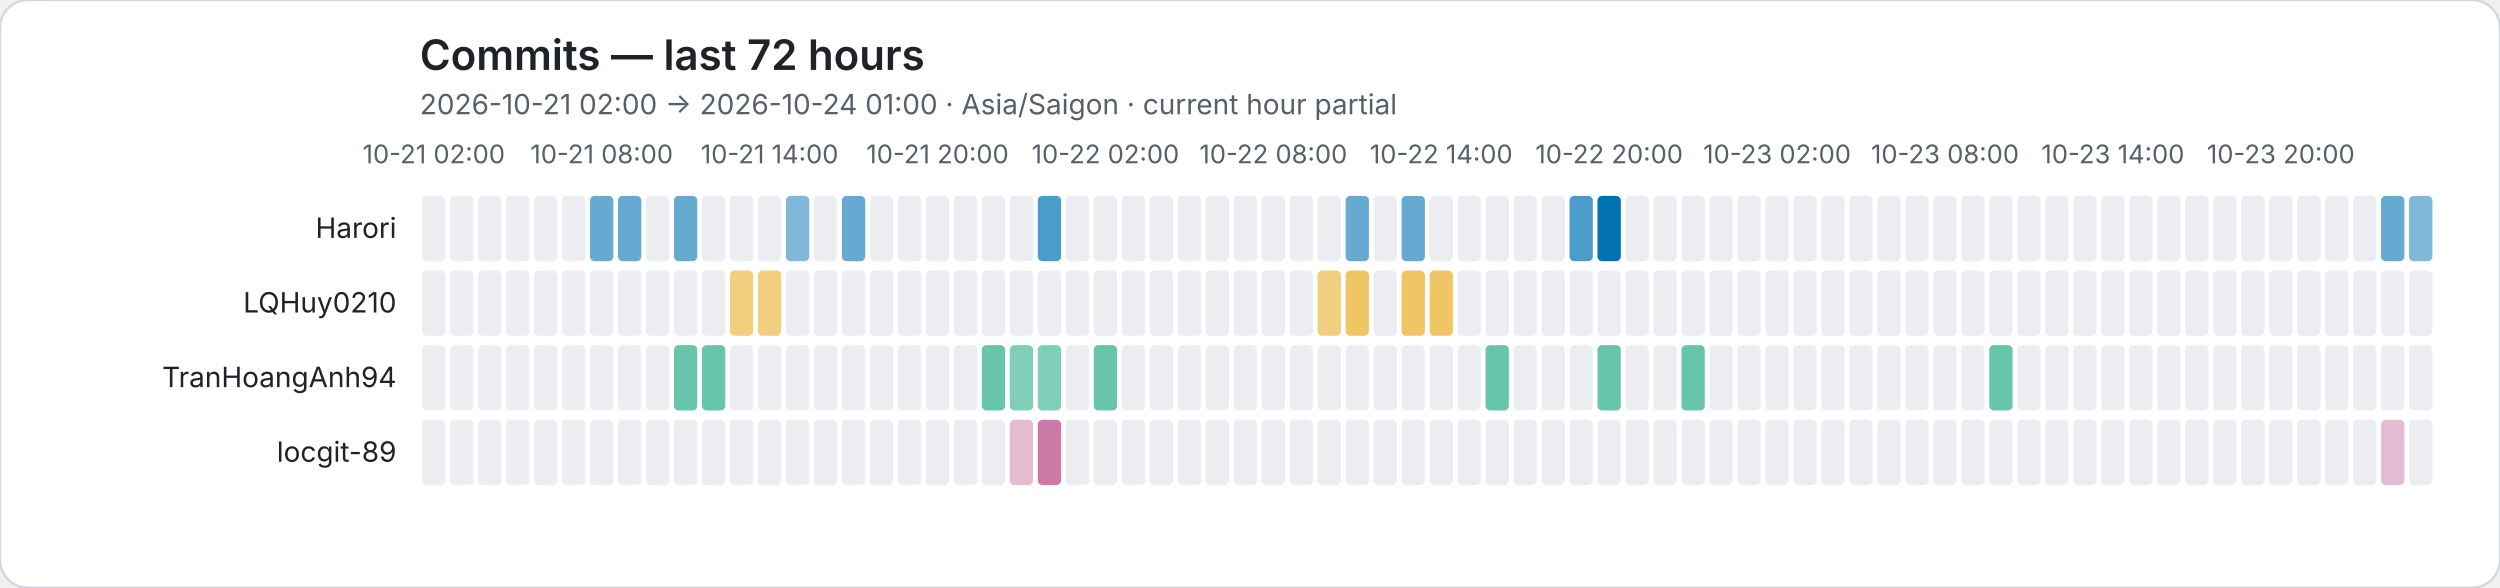
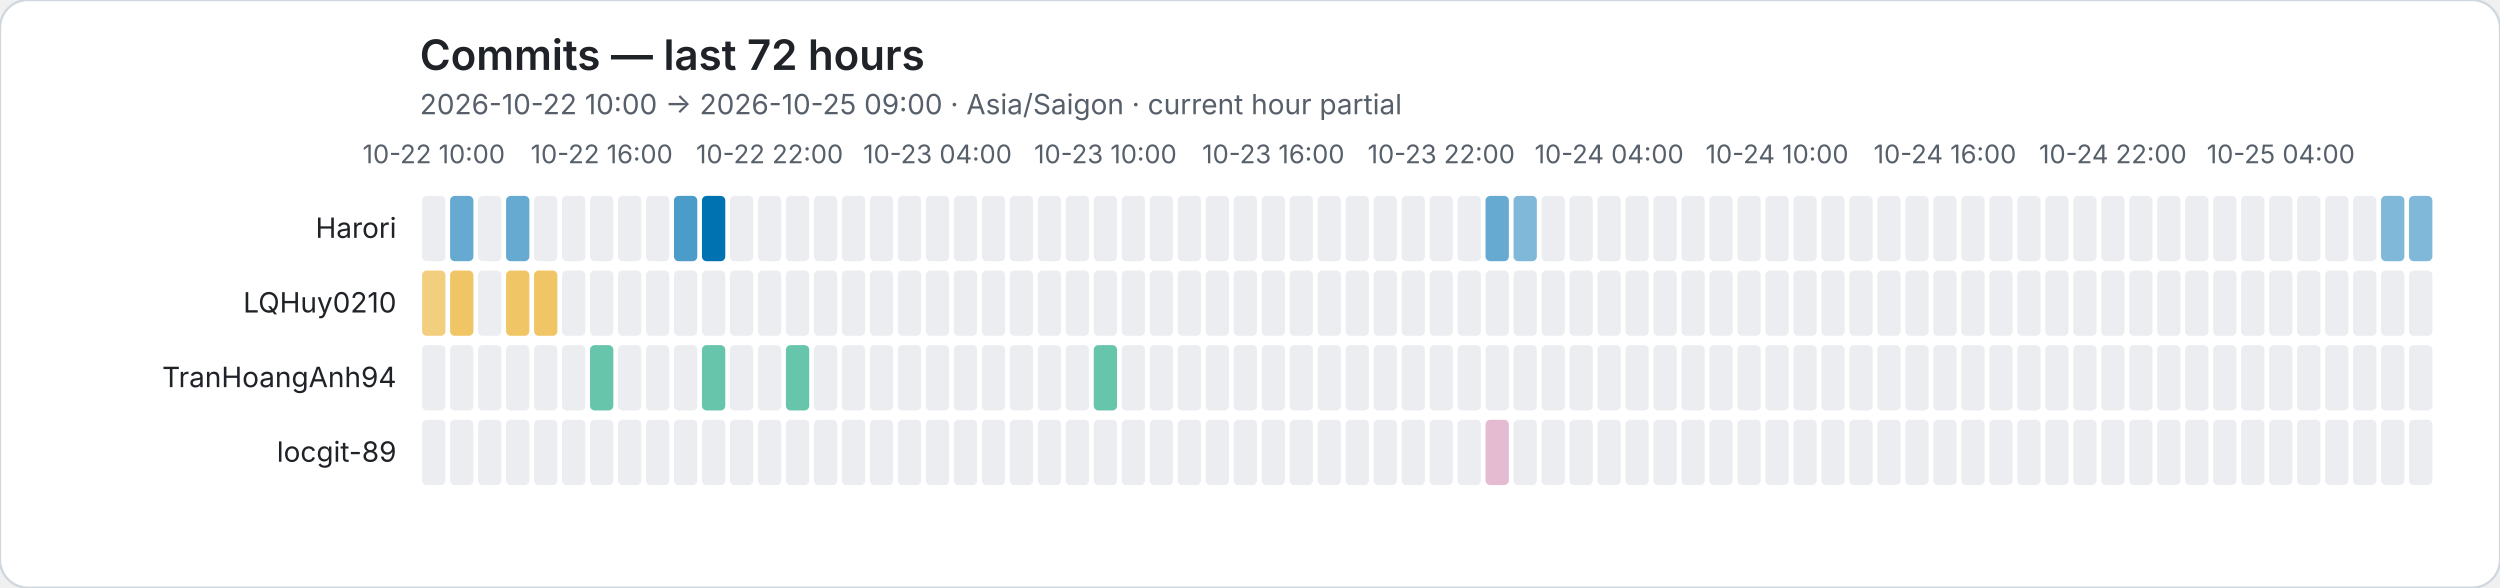
<svg xmlns="http://www.w3.org/2000/svg" role="img" viewBox="0 0 1072 252">
  <rect width="1072" height="252" rx="12" fill="#ffffff" stroke="#d0d7de" />
  <style>text{font-family:system-ui,-apple-system,BlinkMacSystemFont,"Segoe UI",sans-serif}.axis{fill:#57606a;font-size:11px}.heading{fill:#1f2328;font-size:18px;font-weight:600}.subheading{fill:#57606a;font-size:12px}.name{fill:#1f2328;font-size:12px}</style>
  <text class="heading" x="180" y="30">Commits — last 72 hours</text>
-   <text class="subheading" x="180" y="49">2026-10-21 02:00 → 2026-10-24 01:00 · Asia/Saigon · current hour partial</text>
-   <text class="axis" x="186" y="70" text-anchor="middle">10-21 02:00</text>
-   <text class="axis" x="258" y="70" text-anchor="middle">10-21 08:00</text>
-   <text class="axis" x="330" y="70" text-anchor="middle">10-21 14:00</text>
-   <text class="axis" x="402" y="70" text-anchor="middle">10-21 20:00</text>
-   <text class="axis" x="474" y="70" text-anchor="middle">10-22 02:00</text>
-   <text class="axis" x="546" y="70" text-anchor="middle">10-22 08:00</text>
-   <text class="axis" x="618" y="70" text-anchor="middle">10-22 14:00</text>
-   <text class="axis" x="690" y="70" text-anchor="middle">10-22 20:00</text>
-   <text class="axis" x="762" y="70" text-anchor="middle">10-23 02:00</text>
-   <text class="axis" x="834" y="70" text-anchor="middle">10-23 08:00</text>
-   <text class="axis" x="906" y="70" text-anchor="middle">10-23 14:00</text>
-   <text class="axis" x="978" y="70" text-anchor="middle">10-23 20:00</text>
+   <text class="subheading" x="180" y="49">2026-10-22 10:00 → 2026-10-25 09:00 · Asia/Saigon · current hour partial</text>
+   <text class="axis" x="186" y="70" text-anchor="middle">10-22 10:00</text>
+   <text class="axis" x="258" y="70" text-anchor="middle">10-22 16:00</text>
+   <text class="axis" x="330" y="70" text-anchor="middle">10-22 22:00</text>
+   <text class="axis" x="402" y="70" text-anchor="middle">10-23 04:00</text>
+   <text class="axis" x="474" y="70" text-anchor="middle">10-23 10:00</text>
+   <text class="axis" x="546" y="70" text-anchor="middle">10-23 16:00</text>
+   <text class="axis" x="618" y="70" text-anchor="middle">10-23 22:00</text>
+   <text class="axis" x="690" y="70" text-anchor="middle">10-24 04:00</text>
+   <text class="axis" x="762" y="70" text-anchor="middle">10-24 10:00</text>
+   <text class="axis" x="834" y="70" text-anchor="middle">10-24 16:00</text>
+   <text class="axis" x="906" y="70" text-anchor="middle">10-24 22:00</text>
+   <text class="axis" x="978" y="70" text-anchor="middle">10-25 04:00</text>
  <text class="name" x="170" y="102" text-anchor="end">Harori</text>
  <rect data-hour="0" x="181" y="84" width="10" height="28" rx="2" fill="#ebedf0" />
-   <rect data-hour="1" x="193" y="84" width="10" height="28" rx="2" fill="#ebedf0" />
+   <rect data-hour="1" x="193" y="84" width="10" height="28" rx="2" fill="rgba(0, 114, 178, 0.60)" />
  <rect data-hour="2" x="205" y="84" width="10" height="28" rx="2" fill="#ebedf0" />
-   <rect data-hour="3" x="217" y="84" width="10" height="28" rx="2" fill="#ebedf0" />
+   <rect data-hour="3" x="217" y="84" width="10" height="28" rx="2" fill="rgba(0, 114, 178, 0.60)" />
  <rect data-hour="4" x="229" y="84" width="10" height="28" rx="2" fill="#ebedf0" />
  <rect data-hour="5" x="241" y="84" width="10" height="28" rx="2" fill="#ebedf0" />
-   <rect data-hour="6" x="253" y="84" width="10" height="28" rx="2" fill="rgba(0, 114, 178, 0.60)" />
-   <rect data-hour="7" x="265" y="84" width="10" height="28" rx="2" fill="rgba(0, 114, 178, 0.60)" />
+   <rect data-hour="6" x="253" y="84" width="10" height="28" rx="2" fill="#ebedf0" />
+   <rect data-hour="7" x="265" y="84" width="10" height="28" rx="2" fill="#ebedf0" />
  <rect data-hour="8" x="277" y="84" width="10" height="28" rx="2" fill="#ebedf0" />
-   <rect data-hour="9" x="289" y="84" width="10" height="28" rx="2" fill="rgba(0, 114, 178, 0.60)" />
-   <rect data-hour="10" x="301" y="84" width="10" height="28" rx="2" fill="#ebedf0" />
+   <rect data-hour="9" x="289" y="84" width="10" height="28" rx="2" fill="rgba(0, 114, 178, 0.70)" />
+   <rect data-hour="10" x="301" y="84" width="10" height="28" rx="2" fill="rgba(0, 114, 178, 1.00)" />
  <rect data-hour="11" x="313" y="84" width="10" height="28" rx="2" fill="#ebedf0" />
  <rect data-hour="12" x="325" y="84" width="10" height="28" rx="2" fill="#ebedf0" />
-   <rect data-hour="13" x="337" y="84" width="10" height="28" rx="2" fill="rgba(0, 114, 178, 0.50)" />
+   <rect data-hour="13" x="337" y="84" width="10" height="28" rx="2" fill="#ebedf0" />
  <rect data-hour="14" x="349" y="84" width="10" height="28" rx="2" fill="#ebedf0" />
-   <rect data-hour="15" x="361" y="84" width="10" height="28" rx="2" fill="rgba(0, 114, 178, 0.60)" />
+   <rect data-hour="15" x="361" y="84" width="10" height="28" rx="2" fill="#ebedf0" />
  <rect data-hour="16" x="373" y="84" width="10" height="28" rx="2" fill="#ebedf0" />
  <rect data-hour="17" x="385" y="84" width="10" height="28" rx="2" fill="#ebedf0" />
  <rect data-hour="18" x="397" y="84" width="10" height="28" rx="2" fill="#ebedf0" />
  <rect data-hour="19" x="409" y="84" width="10" height="28" rx="2" fill="#ebedf0" />
  <rect data-hour="20" x="421" y="84" width="10" height="28" rx="2" fill="#ebedf0" />
  <rect data-hour="21" x="433" y="84" width="10" height="28" rx="2" fill="#ebedf0" />
-   <rect data-hour="22" x="445" y="84" width="10" height="28" rx="2" fill="rgba(0, 114, 178, 0.70)" />
+   <rect data-hour="22" x="445" y="84" width="10" height="28" rx="2" fill="#ebedf0" />
  <rect data-hour="23" x="457" y="84" width="10" height="28" rx="2" fill="#ebedf0" />
  <rect data-hour="24" x="469" y="84" width="10" height="28" rx="2" fill="#ebedf0" />
  <rect data-hour="25" x="481" y="84" width="10" height="28" rx="2" fill="#ebedf0" />
  <rect data-hour="26" x="493" y="84" width="10" height="28" rx="2" fill="#ebedf0" />
  <rect data-hour="27" x="505" y="84" width="10" height="28" rx="2" fill="#ebedf0" />
  <rect data-hour="28" x="517" y="84" width="10" height="28" rx="2" fill="#ebedf0" />
  <rect data-hour="29" x="529" y="84" width="10" height="28" rx="2" fill="#ebedf0" />
  <rect data-hour="30" x="541" y="84" width="10" height="28" rx="2" fill="#ebedf0" />
  <rect data-hour="31" x="553" y="84" width="10" height="28" rx="2" fill="#ebedf0" />
  <rect data-hour="32" x="565" y="84" width="10" height="28" rx="2" fill="#ebedf0" />
-   <rect data-hour="33" x="577" y="84" width="10" height="28" rx="2" fill="rgba(0, 114, 178, 0.60)" />
+   <rect data-hour="33" x="577" y="84" width="10" height="28" rx="2" fill="#ebedf0" />
  <rect data-hour="34" x="589" y="84" width="10" height="28" rx="2" fill="#ebedf0" />
-   <rect data-hour="35" x="601" y="84" width="10" height="28" rx="2" fill="rgba(0, 114, 178, 0.60)" />
+   <rect data-hour="35" x="601" y="84" width="10" height="28" rx="2" fill="#ebedf0" />
  <rect data-hour="36" x="613" y="84" width="10" height="28" rx="2" fill="#ebedf0" />
  <rect data-hour="37" x="625" y="84" width="10" height="28" rx="2" fill="#ebedf0" />
-   <rect data-hour="38" x="637" y="84" width="10" height="28" rx="2" fill="#ebedf0" />
-   <rect data-hour="39" x="649" y="84" width="10" height="28" rx="2" fill="#ebedf0" />
+   <rect data-hour="38" x="637" y="84" width="10" height="28" rx="2" fill="rgba(0, 114, 178, 0.60)" />
+   <rect data-hour="39" x="649" y="84" width="10" height="28" rx="2" fill="rgba(0, 114, 178, 0.50)" />
  <rect data-hour="40" x="661" y="84" width="10" height="28" rx="2" fill="#ebedf0" />
-   <rect data-hour="41" x="673" y="84" width="10" height="28" rx="2" fill="rgba(0, 114, 178, 0.70)" />
-   <rect data-hour="42" x="685" y="84" width="10" height="28" rx="2" fill="rgba(0, 114, 178, 1.00)" />
+   <rect data-hour="41" x="673" y="84" width="10" height="28" rx="2" fill="#ebedf0" />
+   <rect data-hour="42" x="685" y="84" width="10" height="28" rx="2" fill="#ebedf0" />
  <rect data-hour="43" x="697" y="84" width="10" height="28" rx="2" fill="#ebedf0" />
  <rect data-hour="44" x="709" y="84" width="10" height="28" rx="2" fill="#ebedf0" />
  <rect data-hour="45" x="721" y="84" width="10" height="28" rx="2" fill="#ebedf0" />
  <rect data-hour="46" x="733" y="84" width="10" height="28" rx="2" fill="#ebedf0" />
  <rect data-hour="47" x="745" y="84" width="10" height="28" rx="2" fill="#ebedf0" />
  <rect data-hour="48" x="757" y="84" width="10" height="28" rx="2" fill="#ebedf0" />
  <rect data-hour="49" x="769" y="84" width="10" height="28" rx="2" fill="#ebedf0" />
  <rect data-hour="50" x="781" y="84" width="10" height="28" rx="2" fill="#ebedf0" />
  <rect data-hour="51" x="793" y="84" width="10" height="28" rx="2" fill="#ebedf0" />
  <rect data-hour="52" x="805" y="84" width="10" height="28" rx="2" fill="#ebedf0" />
  <rect data-hour="53" x="817" y="84" width="10" height="28" rx="2" fill="#ebedf0" />
  <rect data-hour="54" x="829" y="84" width="10" height="28" rx="2" fill="#ebedf0" />
  <rect data-hour="55" x="841" y="84" width="10" height="28" rx="2" fill="#ebedf0" />
  <rect data-hour="56" x="853" y="84" width="10" height="28" rx="2" fill="#ebedf0" />
  <rect data-hour="57" x="865" y="84" width="10" height="28" rx="2" fill="#ebedf0" />
  <rect data-hour="58" x="877" y="84" width="10" height="28" rx="2" fill="#ebedf0" />
  <rect data-hour="59" x="889" y="84" width="10" height="28" rx="2" fill="#ebedf0" />
  <rect data-hour="60" x="901" y="84" width="10" height="28" rx="2" fill="#ebedf0" />
  <rect data-hour="61" x="913" y="84" width="10" height="28" rx="2" fill="#ebedf0" />
  <rect data-hour="62" x="925" y="84" width="10" height="28" rx="2" fill="#ebedf0" />
  <rect data-hour="63" x="937" y="84" width="10" height="28" rx="2" fill="#ebedf0" />
  <rect data-hour="64" x="949" y="84" width="10" height="28" rx="2" fill="#ebedf0" />
  <rect data-hour="65" x="961" y="84" width="10" height="28" rx="2" fill="#ebedf0" />
  <rect data-hour="66" x="973" y="84" width="10" height="28" rx="2" fill="#ebedf0" />
  <rect data-hour="67" x="985" y="84" width="10" height="28" rx="2" fill="#ebedf0" />
  <rect data-hour="68" x="997" y="84" width="10" height="28" rx="2" fill="#ebedf0" />
  <rect data-hour="69" x="1009" y="84" width="10" height="28" rx="2" fill="#ebedf0" />
-   <rect data-hour="70" x="1021" y="84" width="10" height="28" rx="2" fill="rgba(0, 114, 178, 0.60)" />
+   <rect data-hour="70" x="1021" y="84" width="10" height="28" rx="2" fill="rgba(0, 114, 178, 0.50)" />
  <rect data-hour="71" x="1033" y="84" width="10" height="28" rx="2" fill="rgba(0, 114, 178, 0.50)" />
  <text class="name" x="170" y="134" text-anchor="end">LQHuy0210</text>
-   <rect data-hour="0" x="181" y="116" width="10" height="28" rx="2" fill="#ebedf0" />
-   <rect data-hour="1" x="193" y="116" width="10" height="28" rx="2" fill="#ebedf0" />
+   <rect data-hour="0" x="181" y="116" width="10" height="28" rx="2" fill="rgba(230, 159, 0, 0.50)" />
+   <rect data-hour="1" x="193" y="116" width="10" height="28" rx="2" fill="rgba(230, 159, 0, 0.60)" />
  <rect data-hour="2" x="205" y="116" width="10" height="28" rx="2" fill="#ebedf0" />
-   <rect data-hour="3" x="217" y="116" width="10" height="28" rx="2" fill="#ebedf0" />
-   <rect data-hour="4" x="229" y="116" width="10" height="28" rx="2" fill="#ebedf0" />
+   <rect data-hour="3" x="217" y="116" width="10" height="28" rx="2" fill="rgba(230, 159, 0, 0.60)" />
+   <rect data-hour="4" x="229" y="116" width="10" height="28" rx="2" fill="rgba(230, 159, 0, 0.60)" />
  <rect data-hour="5" x="241" y="116" width="10" height="28" rx="2" fill="#ebedf0" />
  <rect data-hour="6" x="253" y="116" width="10" height="28" rx="2" fill="#ebedf0" />
  <rect data-hour="7" x="265" y="116" width="10" height="28" rx="2" fill="#ebedf0" />
  <rect data-hour="8" x="277" y="116" width="10" height="28" rx="2" fill="#ebedf0" />
  <rect data-hour="9" x="289" y="116" width="10" height="28" rx="2" fill="#ebedf0" />
  <rect data-hour="10" x="301" y="116" width="10" height="28" rx="2" fill="#ebedf0" />
-   <rect data-hour="11" x="313" y="116" width="10" height="28" rx="2" fill="rgba(230, 159, 0, 0.50)" />
-   <rect data-hour="12" x="325" y="116" width="10" height="28" rx="2" fill="rgba(230, 159, 0, 0.50)" />
+   <rect data-hour="11" x="313" y="116" width="10" height="28" rx="2" fill="#ebedf0" />
+   <rect data-hour="12" x="325" y="116" width="10" height="28" rx="2" fill="#ebedf0" />
  <rect data-hour="13" x="337" y="116" width="10" height="28" rx="2" fill="#ebedf0" />
  <rect data-hour="14" x="349" y="116" width="10" height="28" rx="2" fill="#ebedf0" />
  <rect data-hour="15" x="361" y="116" width="10" height="28" rx="2" fill="#ebedf0" />
  <rect data-hour="16" x="373" y="116" width="10" height="28" rx="2" fill="#ebedf0" />
  <rect data-hour="17" x="385" y="116" width="10" height="28" rx="2" fill="#ebedf0" />
  <rect data-hour="18" x="397" y="116" width="10" height="28" rx="2" fill="#ebedf0" />
  <rect data-hour="19" x="409" y="116" width="10" height="28" rx="2" fill="#ebedf0" />
  <rect data-hour="20" x="421" y="116" width="10" height="28" rx="2" fill="#ebedf0" />
  <rect data-hour="21" x="433" y="116" width="10" height="28" rx="2" fill="#ebedf0" />
  <rect data-hour="22" x="445" y="116" width="10" height="28" rx="2" fill="#ebedf0" />
  <rect data-hour="23" x="457" y="116" width="10" height="28" rx="2" fill="#ebedf0" />
  <rect data-hour="24" x="469" y="116" width="10" height="28" rx="2" fill="#ebedf0" />
  <rect data-hour="25" x="481" y="116" width="10" height="28" rx="2" fill="#ebedf0" />
  <rect data-hour="26" x="493" y="116" width="10" height="28" rx="2" fill="#ebedf0" />
  <rect data-hour="27" x="505" y="116" width="10" height="28" rx="2" fill="#ebedf0" />
  <rect data-hour="28" x="517" y="116" width="10" height="28" rx="2" fill="#ebedf0" />
  <rect data-hour="29" x="529" y="116" width="10" height="28" rx="2" fill="#ebedf0" />
  <rect data-hour="30" x="541" y="116" width="10" height="28" rx="2" fill="#ebedf0" />
  <rect data-hour="31" x="553" y="116" width="10" height="28" rx="2" fill="#ebedf0" />
-   <rect data-hour="32" x="565" y="116" width="10" height="28" rx="2" fill="rgba(230, 159, 0, 0.50)" />
-   <rect data-hour="33" x="577" y="116" width="10" height="28" rx="2" fill="rgba(230, 159, 0, 0.60)" />
+   <rect data-hour="32" x="565" y="116" width="10" height="28" rx="2" fill="#ebedf0" />
+   <rect data-hour="33" x="577" y="116" width="10" height="28" rx="2" fill="#ebedf0" />
  <rect data-hour="34" x="589" y="116" width="10" height="28" rx="2" fill="#ebedf0" />
-   <rect data-hour="35" x="601" y="116" width="10" height="28" rx="2" fill="rgba(230, 159, 0, 0.60)" />
-   <rect data-hour="36" x="613" y="116" width="10" height="28" rx="2" fill="rgba(230, 159, 0, 0.60)" />
+   <rect data-hour="35" x="601" y="116" width="10" height="28" rx="2" fill="#ebedf0" />
+   <rect data-hour="36" x="613" y="116" width="10" height="28" rx="2" fill="#ebedf0" />
  <rect data-hour="37" x="625" y="116" width="10" height="28" rx="2" fill="#ebedf0" />
  <rect data-hour="38" x="637" y="116" width="10" height="28" rx="2" fill="#ebedf0" />
  <rect data-hour="39" x="649" y="116" width="10" height="28" rx="2" fill="#ebedf0" />
  <rect data-hour="40" x="661" y="116" width="10" height="28" rx="2" fill="#ebedf0" />
  <rect data-hour="41" x="673" y="116" width="10" height="28" rx="2" fill="#ebedf0" />
  <rect data-hour="42" x="685" y="116" width="10" height="28" rx="2" fill="#ebedf0" />
  <rect data-hour="43" x="697" y="116" width="10" height="28" rx="2" fill="#ebedf0" />
  <rect data-hour="44" x="709" y="116" width="10" height="28" rx="2" fill="#ebedf0" />
  <rect data-hour="45" x="721" y="116" width="10" height="28" rx="2" fill="#ebedf0" />
  <rect data-hour="46" x="733" y="116" width="10" height="28" rx="2" fill="#ebedf0" />
  <rect data-hour="47" x="745" y="116" width="10" height="28" rx="2" fill="#ebedf0" />
  <rect data-hour="48" x="757" y="116" width="10" height="28" rx="2" fill="#ebedf0" />
  <rect data-hour="49" x="769" y="116" width="10" height="28" rx="2" fill="#ebedf0" />
  <rect data-hour="50" x="781" y="116" width="10" height="28" rx="2" fill="#ebedf0" />
  <rect data-hour="51" x="793" y="116" width="10" height="28" rx="2" fill="#ebedf0" />
  <rect data-hour="52" x="805" y="116" width="10" height="28" rx="2" fill="#ebedf0" />
  <rect data-hour="53" x="817" y="116" width="10" height="28" rx="2" fill="#ebedf0" />
  <rect data-hour="54" x="829" y="116" width="10" height="28" rx="2" fill="#ebedf0" />
  <rect data-hour="55" x="841" y="116" width="10" height="28" rx="2" fill="#ebedf0" />
  <rect data-hour="56" x="853" y="116" width="10" height="28" rx="2" fill="#ebedf0" />
  <rect data-hour="57" x="865" y="116" width="10" height="28" rx="2" fill="#ebedf0" />
  <rect data-hour="58" x="877" y="116" width="10" height="28" rx="2" fill="#ebedf0" />
  <rect data-hour="59" x="889" y="116" width="10" height="28" rx="2" fill="#ebedf0" />
  <rect data-hour="60" x="901" y="116" width="10" height="28" rx="2" fill="#ebedf0" />
  <rect data-hour="61" x="913" y="116" width="10" height="28" rx="2" fill="#ebedf0" />
  <rect data-hour="62" x="925" y="116" width="10" height="28" rx="2" fill="#ebedf0" />
  <rect data-hour="63" x="937" y="116" width="10" height="28" rx="2" fill="#ebedf0" />
  <rect data-hour="64" x="949" y="116" width="10" height="28" rx="2" fill="#ebedf0" />
  <rect data-hour="65" x="961" y="116" width="10" height="28" rx="2" fill="#ebedf0" />
  <rect data-hour="66" x="973" y="116" width="10" height="28" rx="2" fill="#ebedf0" />
  <rect data-hour="67" x="985" y="116" width="10" height="28" rx="2" fill="#ebedf0" />
  <rect data-hour="68" x="997" y="116" width="10" height="28" rx="2" fill="#ebedf0" />
  <rect data-hour="69" x="1009" y="116" width="10" height="28" rx="2" fill="#ebedf0" />
  <rect data-hour="70" x="1021" y="116" width="10" height="28" rx="2" fill="#ebedf0" />
  <rect data-hour="71" x="1033" y="116" width="10" height="28" rx="2" fill="#ebedf0" />
  <text class="name" x="170" y="166" text-anchor="end">TranHoangAnh94</text>
  <rect data-hour="0" x="181" y="148" width="10" height="28" rx="2" fill="#ebedf0" />
  <rect data-hour="1" x="193" y="148" width="10" height="28" rx="2" fill="#ebedf0" />
  <rect data-hour="2" x="205" y="148" width="10" height="28" rx="2" fill="#ebedf0" />
  <rect data-hour="3" x="217" y="148" width="10" height="28" rx="2" fill="#ebedf0" />
  <rect data-hour="4" x="229" y="148" width="10" height="28" rx="2" fill="#ebedf0" />
  <rect data-hour="5" x="241" y="148" width="10" height="28" rx="2" fill="#ebedf0" />
-   <rect data-hour="6" x="253" y="148" width="10" height="28" rx="2" fill="#ebedf0" />
+   <rect data-hour="6" x="253" y="148" width="10" height="28" rx="2" fill="rgba(0, 158, 115, 0.60)" />
  <rect data-hour="7" x="265" y="148" width="10" height="28" rx="2" fill="#ebedf0" />
  <rect data-hour="8" x="277" y="148" width="10" height="28" rx="2" fill="#ebedf0" />
-   <rect data-hour="9" x="289" y="148" width="10" height="28" rx="2" fill="rgba(0, 158, 115, 0.60)" />
+   <rect data-hour="9" x="289" y="148" width="10" height="28" rx="2" fill="#ebedf0" />
  <rect data-hour="10" x="301" y="148" width="10" height="28" rx="2" fill="rgba(0, 158, 115, 0.60)" />
  <rect data-hour="11" x="313" y="148" width="10" height="28" rx="2" fill="#ebedf0" />
  <rect data-hour="12" x="325" y="148" width="10" height="28" rx="2" fill="#ebedf0" />
-   <rect data-hour="13" x="337" y="148" width="10" height="28" rx="2" fill="#ebedf0" />
+   <rect data-hour="13" x="337" y="148" width="10" height="28" rx="2" fill="rgba(0, 158, 115, 0.60)" />
  <rect data-hour="14" x="349" y="148" width="10" height="28" rx="2" fill="#ebedf0" />
  <rect data-hour="15" x="361" y="148" width="10" height="28" rx="2" fill="#ebedf0" />
  <rect data-hour="16" x="373" y="148" width="10" height="28" rx="2" fill="#ebedf0" />
  <rect data-hour="17" x="385" y="148" width="10" height="28" rx="2" fill="#ebedf0" />
  <rect data-hour="18" x="397" y="148" width="10" height="28" rx="2" fill="#ebedf0" />
  <rect data-hour="19" x="409" y="148" width="10" height="28" rx="2" fill="#ebedf0" />
-   <rect data-hour="20" x="421" y="148" width="10" height="28" rx="2" fill="rgba(0, 158, 115, 0.60)" />
-   <rect data-hour="21" x="433" y="148" width="10" height="28" rx="2" fill="rgba(0, 158, 115, 0.50)" />
-   <rect data-hour="22" x="445" y="148" width="10" height="28" rx="2" fill="rgba(0, 158, 115, 0.50)" />
+   <rect data-hour="20" x="421" y="148" width="10" height="28" rx="2" fill="#ebedf0" />
+   <rect data-hour="21" x="433" y="148" width="10" height="28" rx="2" fill="#ebedf0" />
+   <rect data-hour="22" x="445" y="148" width="10" height="28" rx="2" fill="#ebedf0" />
  <rect data-hour="23" x="457" y="148" width="10" height="28" rx="2" fill="#ebedf0" />
  <rect data-hour="24" x="469" y="148" width="10" height="28" rx="2" fill="rgba(0, 158, 115, 0.60)" />
  <rect data-hour="25" x="481" y="148" width="10" height="28" rx="2" fill="#ebedf0" />
  <rect data-hour="26" x="493" y="148" width="10" height="28" rx="2" fill="#ebedf0" />
  <rect data-hour="27" x="505" y="148" width="10" height="28" rx="2" fill="#ebedf0" />
  <rect data-hour="28" x="517" y="148" width="10" height="28" rx="2" fill="#ebedf0" />
  <rect data-hour="29" x="529" y="148" width="10" height="28" rx="2" fill="#ebedf0" />
  <rect data-hour="30" x="541" y="148" width="10" height="28" rx="2" fill="#ebedf0" />
  <rect data-hour="31" x="553" y="148" width="10" height="28" rx="2" fill="#ebedf0" />
  <rect data-hour="32" x="565" y="148" width="10" height="28" rx="2" fill="#ebedf0" />
  <rect data-hour="33" x="577" y="148" width="10" height="28" rx="2" fill="#ebedf0" />
  <rect data-hour="34" x="589" y="148" width="10" height="28" rx="2" fill="#ebedf0" />
  <rect data-hour="35" x="601" y="148" width="10" height="28" rx="2" fill="#ebedf0" />
  <rect data-hour="36" x="613" y="148" width="10" height="28" rx="2" fill="#ebedf0" />
  <rect data-hour="37" x="625" y="148" width="10" height="28" rx="2" fill="#ebedf0" />
-   <rect data-hour="38" x="637" y="148" width="10" height="28" rx="2" fill="rgba(0, 158, 115, 0.60)" />
+   <rect data-hour="38" x="637" y="148" width="10" height="28" rx="2" fill="#ebedf0" />
  <rect data-hour="39" x="649" y="148" width="10" height="28" rx="2" fill="#ebedf0" />
  <rect data-hour="40" x="661" y="148" width="10" height="28" rx="2" fill="#ebedf0" />
  <rect data-hour="41" x="673" y="148" width="10" height="28" rx="2" fill="#ebedf0" />
-   <rect data-hour="42" x="685" y="148" width="10" height="28" rx="2" fill="rgba(0, 158, 115, 0.60)" />
+   <rect data-hour="42" x="685" y="148" width="10" height="28" rx="2" fill="#ebedf0" />
  <rect data-hour="43" x="697" y="148" width="10" height="28" rx="2" fill="#ebedf0" />
  <rect data-hour="44" x="709" y="148" width="10" height="28" rx="2" fill="#ebedf0" />
-   <rect data-hour="45" x="721" y="148" width="10" height="28" rx="2" fill="rgba(0, 158, 115, 0.60)" />
+   <rect data-hour="45" x="721" y="148" width="10" height="28" rx="2" fill="#ebedf0" />
  <rect data-hour="46" x="733" y="148" width="10" height="28" rx="2" fill="#ebedf0" />
  <rect data-hour="47" x="745" y="148" width="10" height="28" rx="2" fill="#ebedf0" />
  <rect data-hour="48" x="757" y="148" width="10" height="28" rx="2" fill="#ebedf0" />
  <rect data-hour="49" x="769" y="148" width="10" height="28" rx="2" fill="#ebedf0" />
  <rect data-hour="50" x="781" y="148" width="10" height="28" rx="2" fill="#ebedf0" />
  <rect data-hour="51" x="793" y="148" width="10" height="28" rx="2" fill="#ebedf0" />
  <rect data-hour="52" x="805" y="148" width="10" height="28" rx="2" fill="#ebedf0" />
  <rect data-hour="53" x="817" y="148" width="10" height="28" rx="2" fill="#ebedf0" />
  <rect data-hour="54" x="829" y="148" width="10" height="28" rx="2" fill="#ebedf0" />
  <rect data-hour="55" x="841" y="148" width="10" height="28" rx="2" fill="#ebedf0" />
-   <rect data-hour="56" x="853" y="148" width="10" height="28" rx="2" fill="rgba(0, 158, 115, 0.60)" />
+   <rect data-hour="56" x="853" y="148" width="10" height="28" rx="2" fill="#ebedf0" />
  <rect data-hour="57" x="865" y="148" width="10" height="28" rx="2" fill="#ebedf0" />
  <rect data-hour="58" x="877" y="148" width="10" height="28" rx="2" fill="#ebedf0" />
  <rect data-hour="59" x="889" y="148" width="10" height="28" rx="2" fill="#ebedf0" />
  <rect data-hour="60" x="901" y="148" width="10" height="28" rx="2" fill="#ebedf0" />
  <rect data-hour="61" x="913" y="148" width="10" height="28" rx="2" fill="#ebedf0" />
  <rect data-hour="62" x="925" y="148" width="10" height="28" rx="2" fill="#ebedf0" />
  <rect data-hour="63" x="937" y="148" width="10" height="28" rx="2" fill="#ebedf0" />
  <rect data-hour="64" x="949" y="148" width="10" height="28" rx="2" fill="#ebedf0" />
  <rect data-hour="65" x="961" y="148" width="10" height="28" rx="2" fill="#ebedf0" />
  <rect data-hour="66" x="973" y="148" width="10" height="28" rx="2" fill="#ebedf0" />
  <rect data-hour="67" x="985" y="148" width="10" height="28" rx="2" fill="#ebedf0" />
  <rect data-hour="68" x="997" y="148" width="10" height="28" rx="2" fill="#ebedf0" />
  <rect data-hour="69" x="1009" y="148" width="10" height="28" rx="2" fill="#ebedf0" />
  <rect data-hour="70" x="1021" y="148" width="10" height="28" rx="2" fill="#ebedf0" />
  <rect data-hour="71" x="1033" y="148" width="10" height="28" rx="2" fill="#ebedf0" />
  <text class="name" x="170" y="198" text-anchor="end">locgit-89</text>
  <rect data-hour="0" x="181" y="180" width="10" height="28" rx="2" fill="#ebedf0" />
  <rect data-hour="1" x="193" y="180" width="10" height="28" rx="2" fill="#ebedf0" />
  <rect data-hour="2" x="205" y="180" width="10" height="28" rx="2" fill="#ebedf0" />
  <rect data-hour="3" x="217" y="180" width="10" height="28" rx="2" fill="#ebedf0" />
  <rect data-hour="4" x="229" y="180" width="10" height="28" rx="2" fill="#ebedf0" />
  <rect data-hour="5" x="241" y="180" width="10" height="28" rx="2" fill="#ebedf0" />
  <rect data-hour="6" x="253" y="180" width="10" height="28" rx="2" fill="#ebedf0" />
  <rect data-hour="7" x="265" y="180" width="10" height="28" rx="2" fill="#ebedf0" />
  <rect data-hour="8" x="277" y="180" width="10" height="28" rx="2" fill="#ebedf0" />
  <rect data-hour="9" x="289" y="180" width="10" height="28" rx="2" fill="#ebedf0" />
  <rect data-hour="10" x="301" y="180" width="10" height="28" rx="2" fill="#ebedf0" />
  <rect data-hour="11" x="313" y="180" width="10" height="28" rx="2" fill="#ebedf0" />
  <rect data-hour="12" x="325" y="180" width="10" height="28" rx="2" fill="#ebedf0" />
  <rect data-hour="13" x="337" y="180" width="10" height="28" rx="2" fill="#ebedf0" />
  <rect data-hour="14" x="349" y="180" width="10" height="28" rx="2" fill="#ebedf0" />
  <rect data-hour="15" x="361" y="180" width="10" height="28" rx="2" fill="#ebedf0" />
  <rect data-hour="16" x="373" y="180" width="10" height="28" rx="2" fill="#ebedf0" />
  <rect data-hour="17" x="385" y="180" width="10" height="28" rx="2" fill="#ebedf0" />
  <rect data-hour="18" x="397" y="180" width="10" height="28" rx="2" fill="#ebedf0" />
  <rect data-hour="19" x="409" y="180" width="10" height="28" rx="2" fill="#ebedf0" />
  <rect data-hour="20" x="421" y="180" width="10" height="28" rx="2" fill="#ebedf0" />
-   <rect data-hour="21" x="433" y="180" width="10" height="28" rx="2" fill="rgba(204, 121, 167, 0.50)" />
-   <rect data-hour="22" x="445" y="180" width="10" height="28" rx="2" fill="rgba(204, 121, 167, 1.00)" />
+   <rect data-hour="21" x="433" y="180" width="10" height="28" rx="2" fill="#ebedf0" />
+   <rect data-hour="22" x="445" y="180" width="10" height="28" rx="2" fill="#ebedf0" />
  <rect data-hour="23" x="457" y="180" width="10" height="28" rx="2" fill="#ebedf0" />
  <rect data-hour="24" x="469" y="180" width="10" height="28" rx="2" fill="#ebedf0" />
  <rect data-hour="25" x="481" y="180" width="10" height="28" rx="2" fill="#ebedf0" />
  <rect data-hour="26" x="493" y="180" width="10" height="28" rx="2" fill="#ebedf0" />
  <rect data-hour="27" x="505" y="180" width="10" height="28" rx="2" fill="#ebedf0" />
  <rect data-hour="28" x="517" y="180" width="10" height="28" rx="2" fill="#ebedf0" />
  <rect data-hour="29" x="529" y="180" width="10" height="28" rx="2" fill="#ebedf0" />
  <rect data-hour="30" x="541" y="180" width="10" height="28" rx="2" fill="#ebedf0" />
  <rect data-hour="31" x="553" y="180" width="10" height="28" rx="2" fill="#ebedf0" />
  <rect data-hour="32" x="565" y="180" width="10" height="28" rx="2" fill="#ebedf0" />
  <rect data-hour="33" x="577" y="180" width="10" height="28" rx="2" fill="#ebedf0" />
  <rect data-hour="34" x="589" y="180" width="10" height="28" rx="2" fill="#ebedf0" />
  <rect data-hour="35" x="601" y="180" width="10" height="28" rx="2" fill="#ebedf0" />
  <rect data-hour="36" x="613" y="180" width="10" height="28" rx="2" fill="#ebedf0" />
  <rect data-hour="37" x="625" y="180" width="10" height="28" rx="2" fill="#ebedf0" />
-   <rect data-hour="38" x="637" y="180" width="10" height="28" rx="2" fill="#ebedf0" />
+   <rect data-hour="38" x="637" y="180" width="10" height="28" rx="2" fill="rgba(204, 121, 167, 0.50)" />
  <rect data-hour="39" x="649" y="180" width="10" height="28" rx="2" fill="#ebedf0" />
  <rect data-hour="40" x="661" y="180" width="10" height="28" rx="2" fill="#ebedf0" />
  <rect data-hour="41" x="673" y="180" width="10" height="28" rx="2" fill="#ebedf0" />
  <rect data-hour="42" x="685" y="180" width="10" height="28" rx="2" fill="#ebedf0" />
  <rect data-hour="43" x="697" y="180" width="10" height="28" rx="2" fill="#ebedf0" />
  <rect data-hour="44" x="709" y="180" width="10" height="28" rx="2" fill="#ebedf0" />
  <rect data-hour="45" x="721" y="180" width="10" height="28" rx="2" fill="#ebedf0" />
  <rect data-hour="46" x="733" y="180" width="10" height="28" rx="2" fill="#ebedf0" />
  <rect data-hour="47" x="745" y="180" width="10" height="28" rx="2" fill="#ebedf0" />
  <rect data-hour="48" x="757" y="180" width="10" height="28" rx="2" fill="#ebedf0" />
  <rect data-hour="49" x="769" y="180" width="10" height="28" rx="2" fill="#ebedf0" />
  <rect data-hour="50" x="781" y="180" width="10" height="28" rx="2" fill="#ebedf0" />
  <rect data-hour="51" x="793" y="180" width="10" height="28" rx="2" fill="#ebedf0" />
  <rect data-hour="52" x="805" y="180" width="10" height="28" rx="2" fill="#ebedf0" />
  <rect data-hour="53" x="817" y="180" width="10" height="28" rx="2" fill="#ebedf0" />
  <rect data-hour="54" x="829" y="180" width="10" height="28" rx="2" fill="#ebedf0" />
  <rect data-hour="55" x="841" y="180" width="10" height="28" rx="2" fill="#ebedf0" />
  <rect data-hour="56" x="853" y="180" width="10" height="28" rx="2" fill="#ebedf0" />
  <rect data-hour="57" x="865" y="180" width="10" height="28" rx="2" fill="#ebedf0" />
  <rect data-hour="58" x="877" y="180" width="10" height="28" rx="2" fill="#ebedf0" />
  <rect data-hour="59" x="889" y="180" width="10" height="28" rx="2" fill="#ebedf0" />
  <rect data-hour="60" x="901" y="180" width="10" height="28" rx="2" fill="#ebedf0" />
  <rect data-hour="61" x="913" y="180" width="10" height="28" rx="2" fill="#ebedf0" />
  <rect data-hour="62" x="925" y="180" width="10" height="28" rx="2" fill="#ebedf0" />
  <rect data-hour="63" x="937" y="180" width="10" height="28" rx="2" fill="#ebedf0" />
  <rect data-hour="64" x="949" y="180" width="10" height="28" rx="2" fill="#ebedf0" />
  <rect data-hour="65" x="961" y="180" width="10" height="28" rx="2" fill="#ebedf0" />
  <rect data-hour="66" x="973" y="180" width="10" height="28" rx="2" fill="#ebedf0" />
  <rect data-hour="67" x="985" y="180" width="10" height="28" rx="2" fill="#ebedf0" />
  <rect data-hour="68" x="997" y="180" width="10" height="28" rx="2" fill="#ebedf0" />
  <rect data-hour="69" x="1009" y="180" width="10" height="28" rx="2" fill="#ebedf0" />
-   <rect data-hour="70" x="1021" y="180" width="10" height="28" rx="2" fill="rgba(204, 121, 167, 0.50)" />
+   <rect data-hour="70" x="1021" y="180" width="10" height="28" rx="2" fill="#ebedf0" />
  <rect data-hour="71" x="1033" y="180" width="10" height="28" rx="2" fill="#ebedf0" />
</svg>
